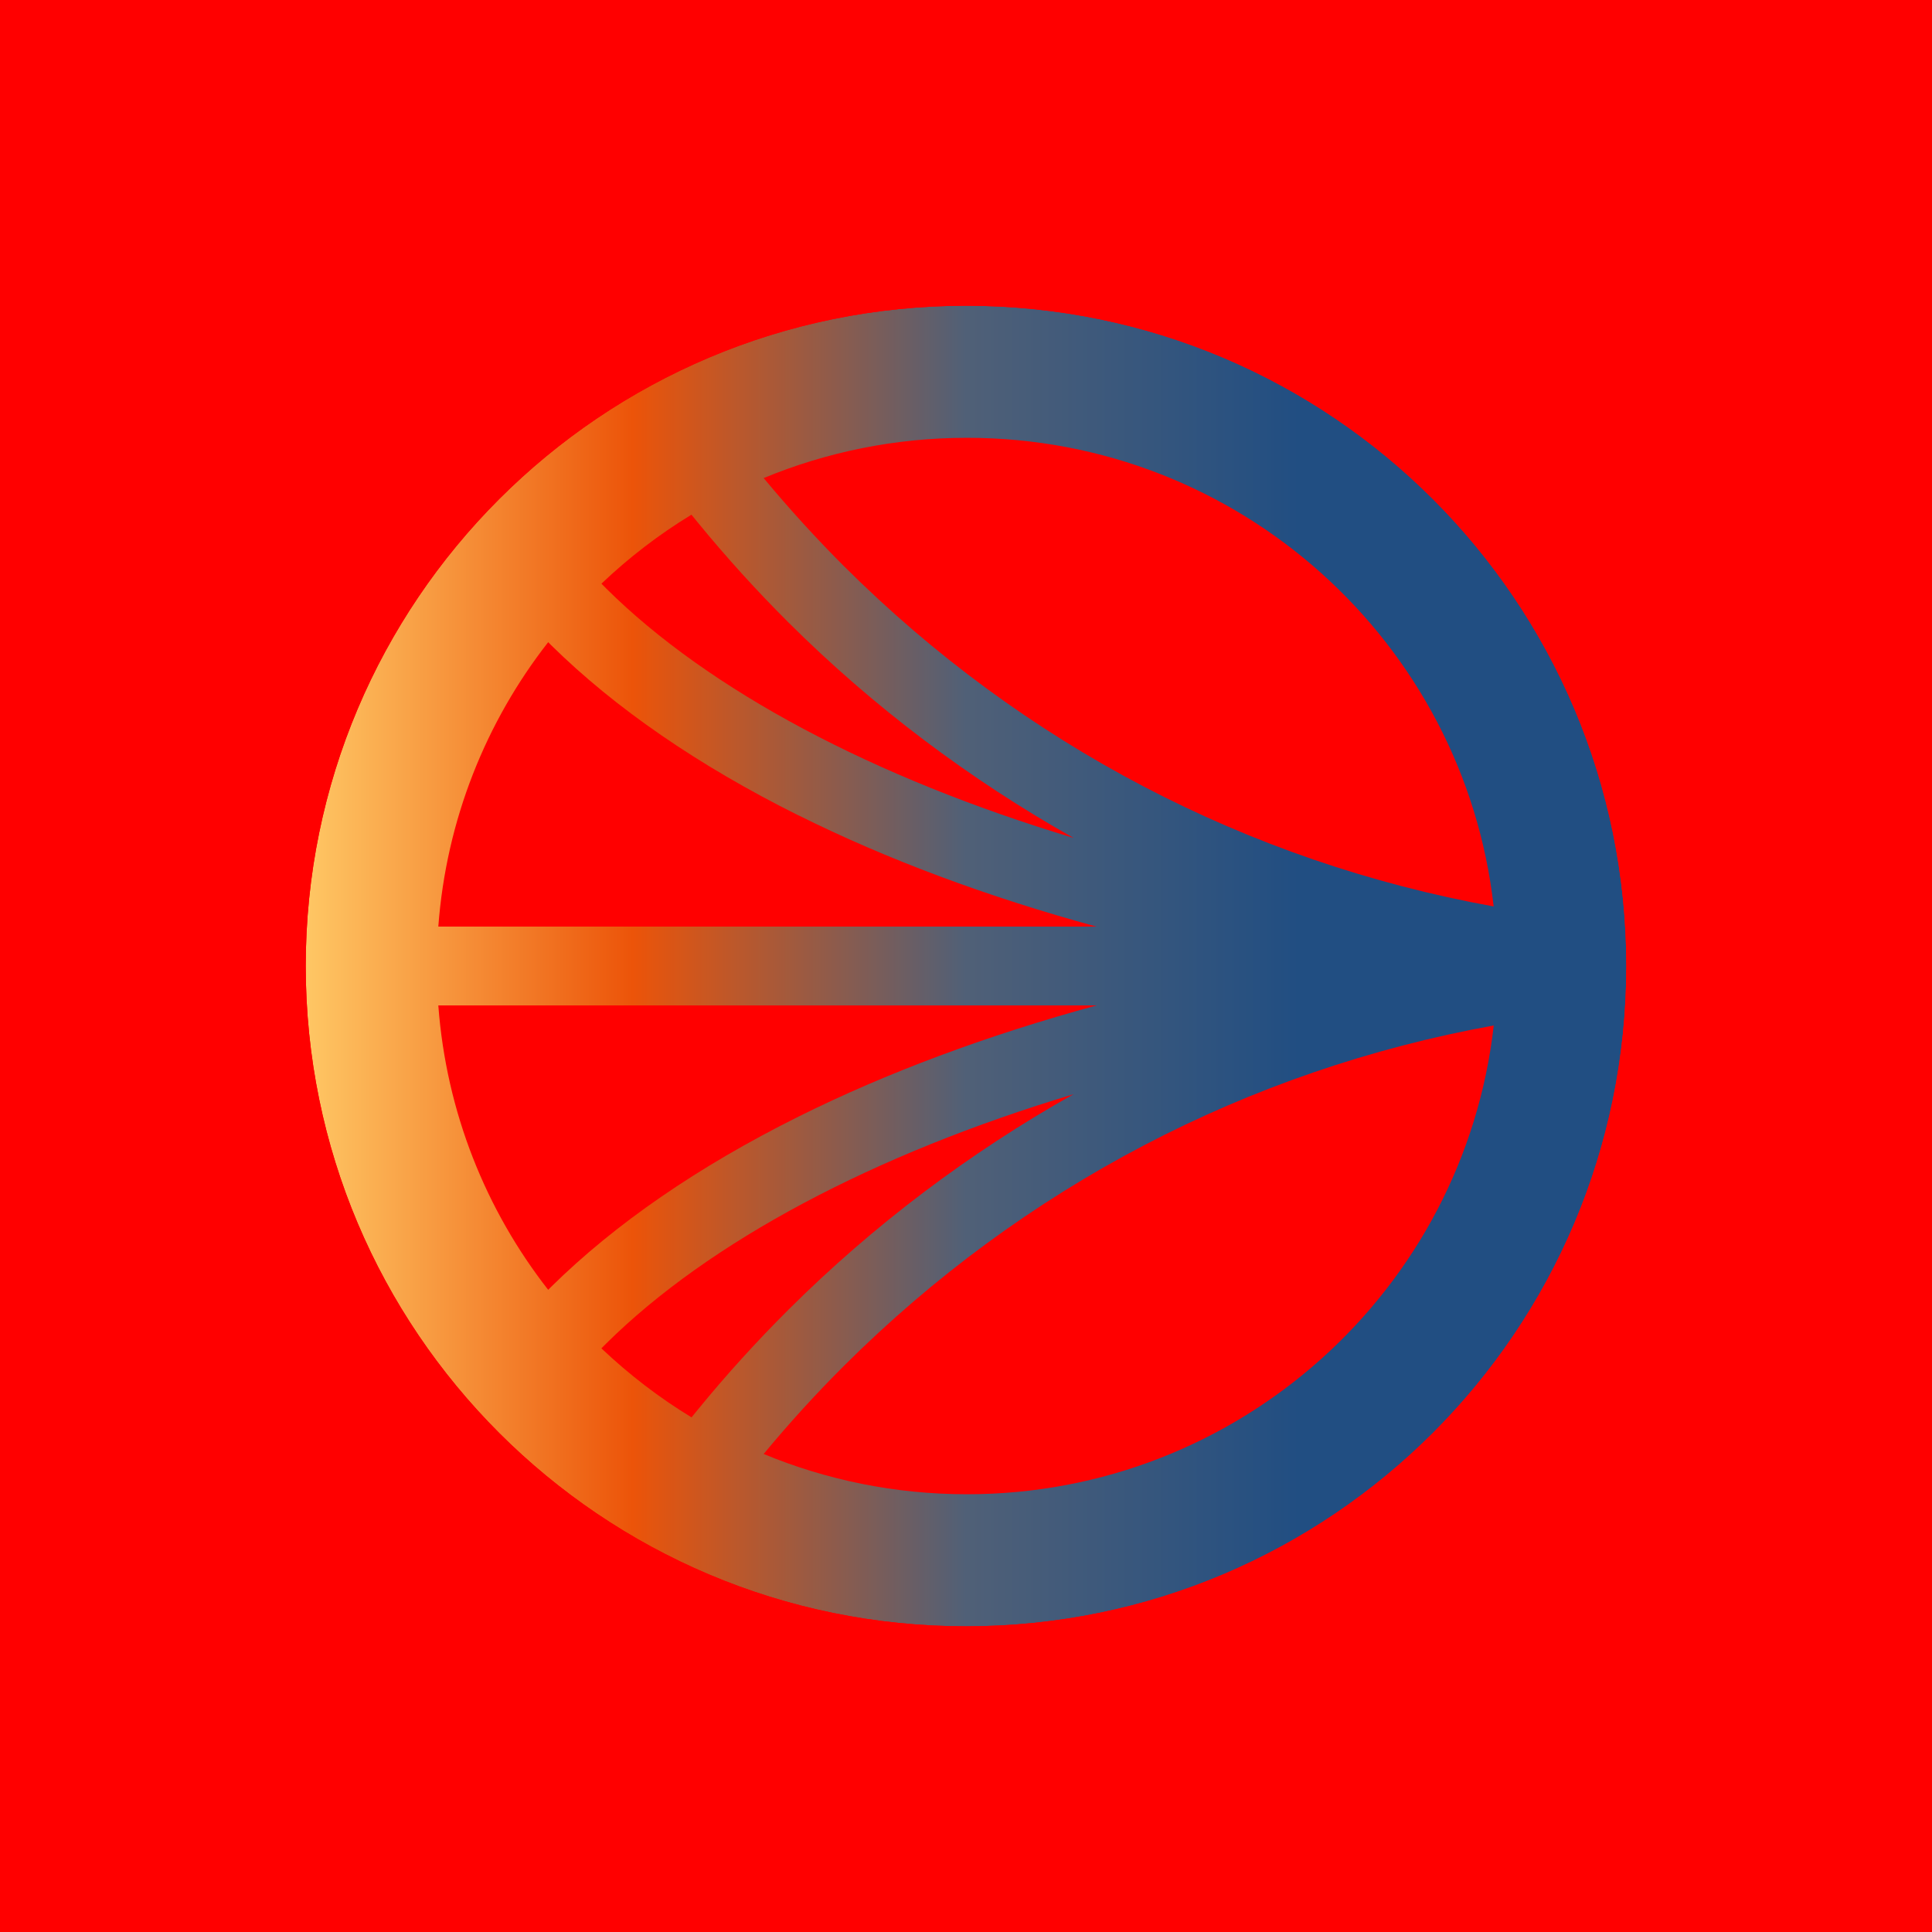
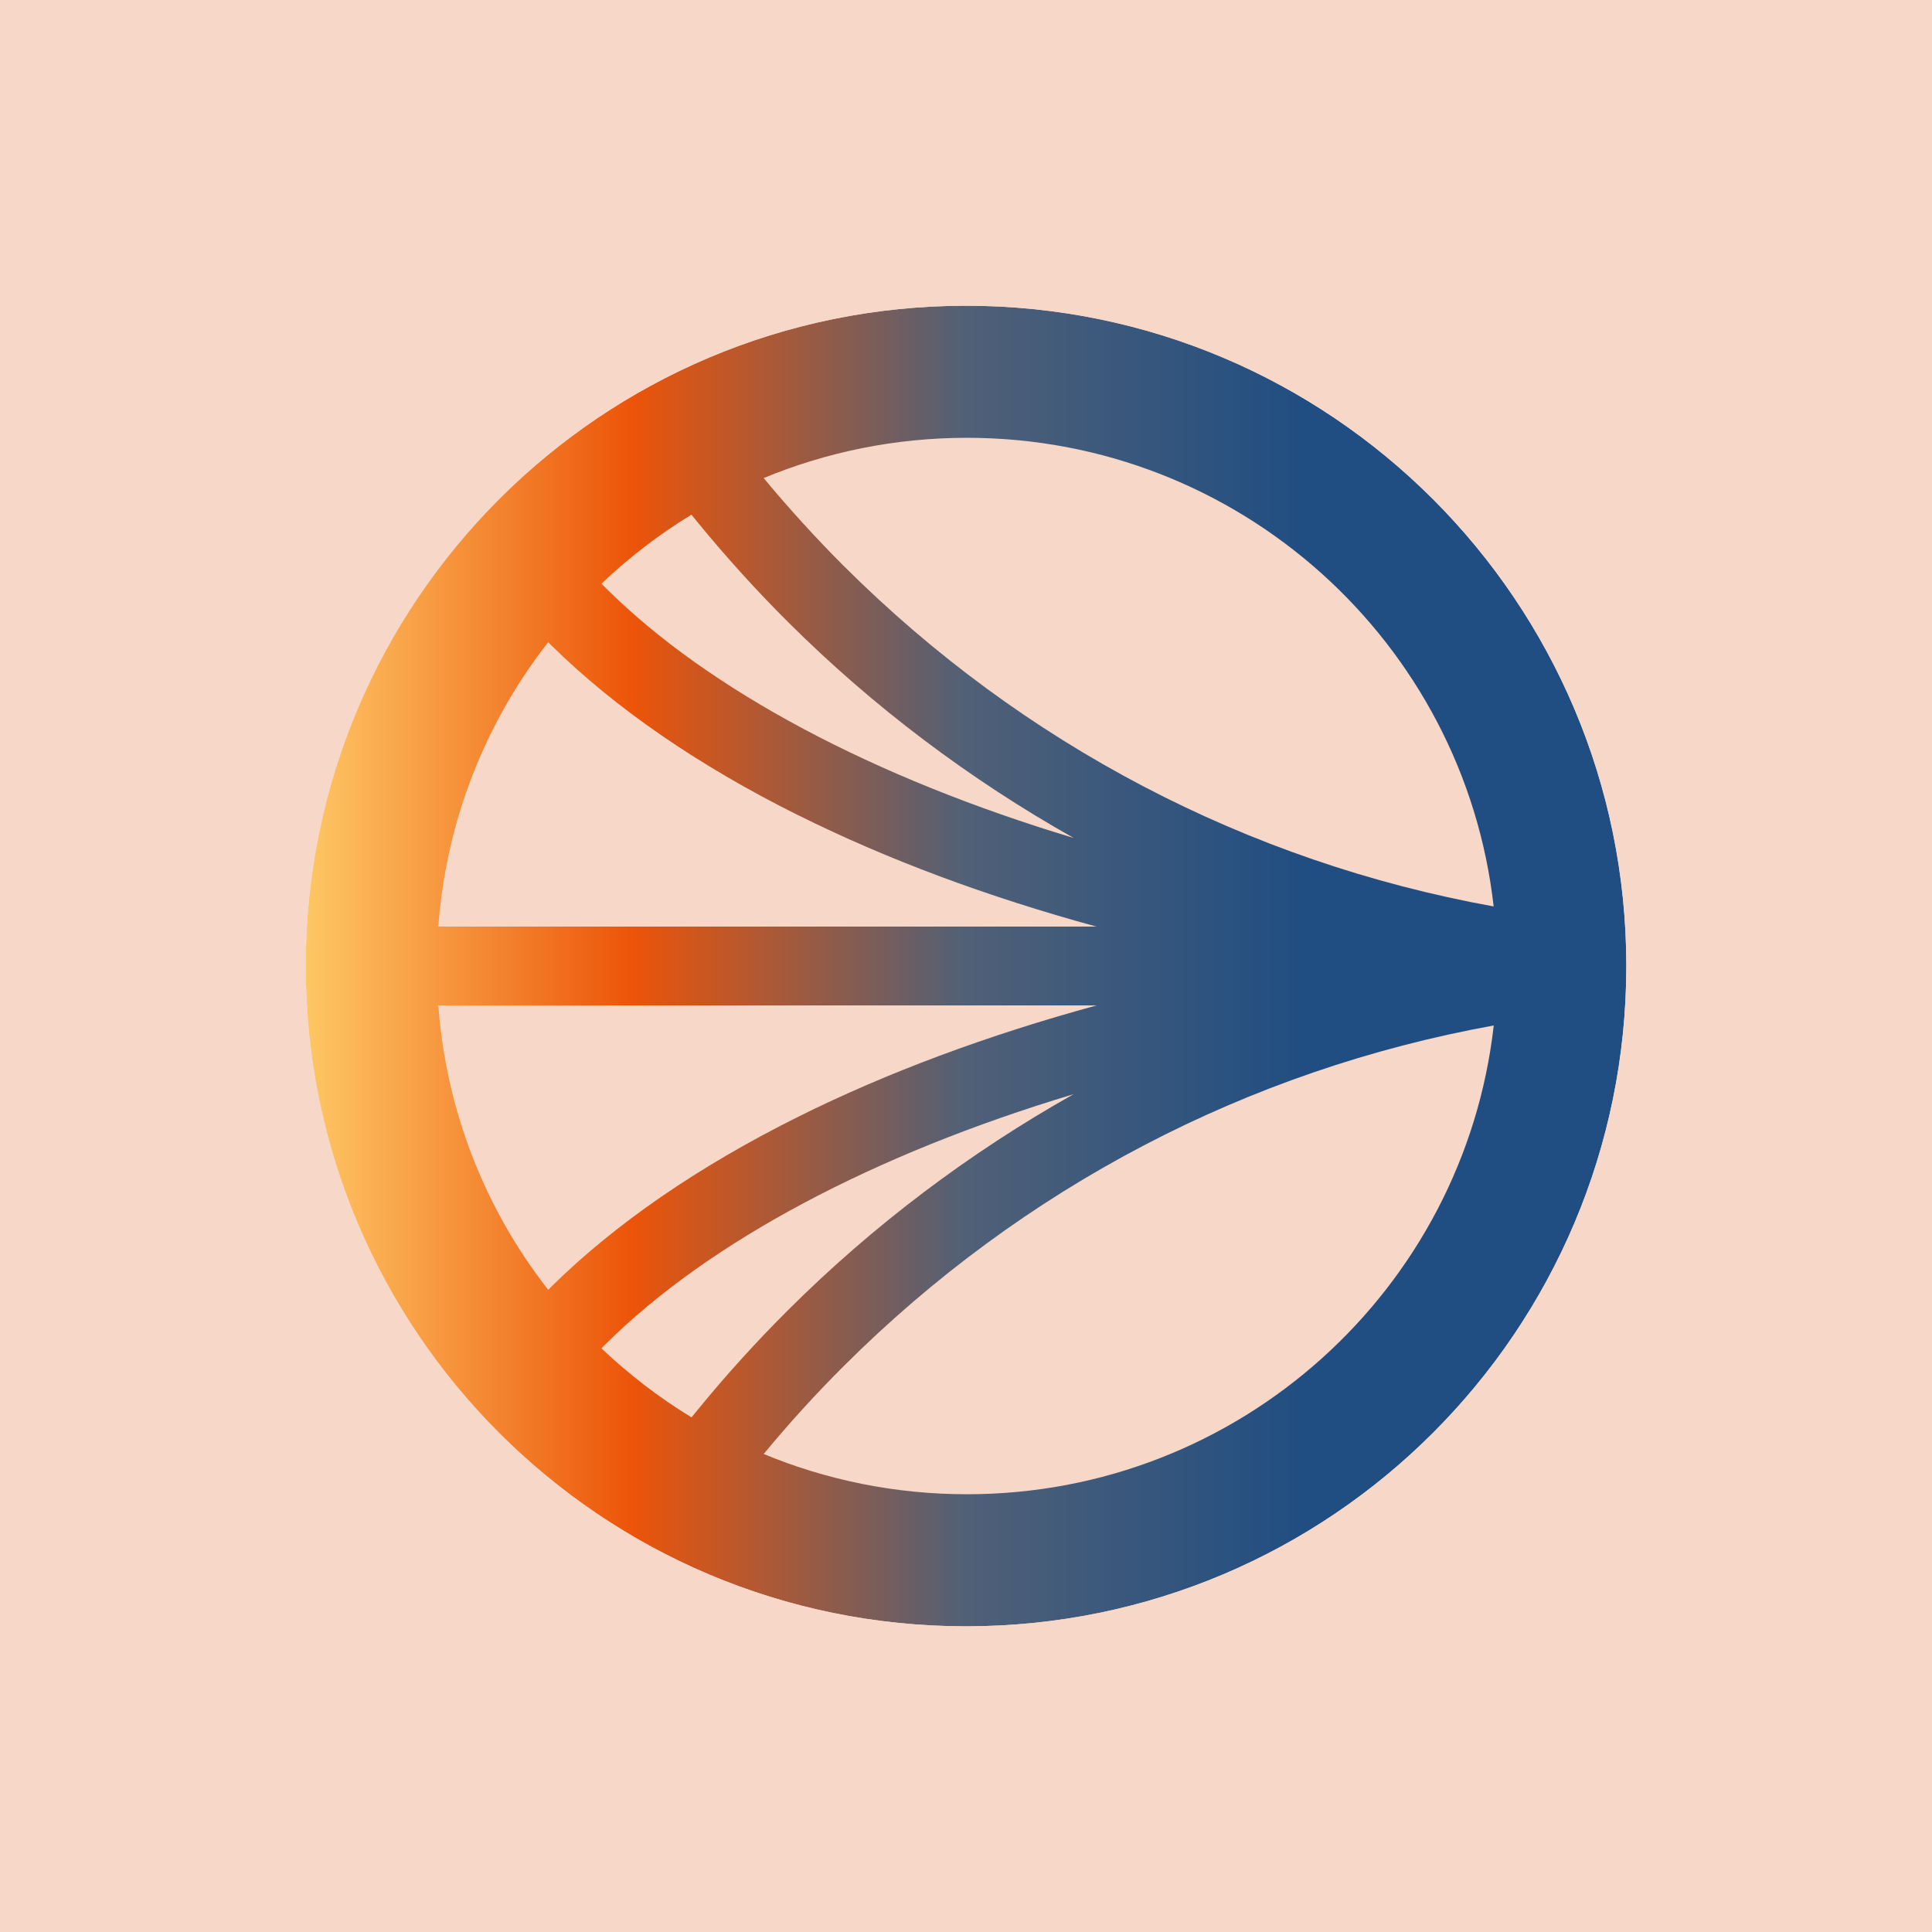
<svg xmlns="http://www.w3.org/2000/svg" viewBox="0 0 20 20">
  <rect fill="#F9F9F9" width="20" height="20" />
-   <rect fill="red" width="20" height="20" />
+   <rect fill="#EC540933" width="20" height="20" />
  <g transform="matrix(0.0441,0,0,0.0441,3.165,3.165)">
    <mask id="sonic-logo-mask">
      <circle cx="154.995" cy="154.995" r="154.995" fill="white" />
      <path fill="black" d="M180.26,185.07l.03-.02s-.03.02-.05.03c.01,0,.02,0,.03,0h0Z" />
      <path fill="black" d="M180.24,185.08c-46.81,14.06-85.52,34.57-109.77,58.59l-1.07,1.07c6.45,6.1,13.52,11.56,21.16,16.2l1.64-2.01c6.62-8.09,13.72-15.9,21.11-23.26,19.83-19.76,42.51-36.86,66.93-50.59Z" />
      <path fill="black" d="M185.65,164.24H31.12c1.87,25.07,11.18,48.06,25.79,66.76l.67-.67c15.01-14.81,34.55-28.27,58.12-40,20.66-10.29,44.38-19.12,69.95-26.09Z" />
      <path fill="black" d="M126.41,61.2c41.89,41.74,94.61,69.34,152.44,79.81-6.97-61.88-59.64-110.01-123.64-110.01-16.9,0-33.01,3.37-47.72,9.45,5.97,7.19,12.35,14.19,18.92,20.76h0Z" />
      <path fill="black" d="M70.47,66.31c24.25,24.06,62.98,44.54,109.8,58.63-24.44-13.76-47.14-30.85-66.98-50.62-7.37-7.34-14.46-15.15-21.11-23.26l-1.64-2.01c-7.64,4.64-14.71,10.09-21.13,16.19l1.07,1.07h-.01Z" />
      <path fill="black" d="M126.41,248.78c-6.6,6.57-12.97,13.57-18.92,20.76,14.69,6.08,30.82,9.45,47.72,9.45,64,0,116.67-48.14,123.66-110.04-57.82,10.47-110.54,38.07-152.44,79.81l-.02.02Z" />
      <path fill="black" d="M115.67,119.62v.02c-23.55-11.73-43.08-25.2-58.09-39.99l-.67-.67c-14.61,18.7-23.92,41.69-25.79,66.76h154.5c-25.56-6.97-49.26-15.8-69.95-26.12Z" />
    </mask>
    <circle cx="154.995" cy="154.995" r="154.995" fill="url(#sonic-bg)" mask="url(#sonic-logo-mask)" />
  </g>
  <defs>
    <linearGradient id="sonic-bg" x1="100%" y1="0%" x2="0%" y2="0%">
      <stop offset="25%" stop-color="#214e82" />
      <stop offset="50%" stop-color="#506077" />
      <stop offset="75%" stop-color="#ec5409" />
      <stop offset="100%" stop-color="#ffc966" />
    </linearGradient>
  </defs>
</svg>
